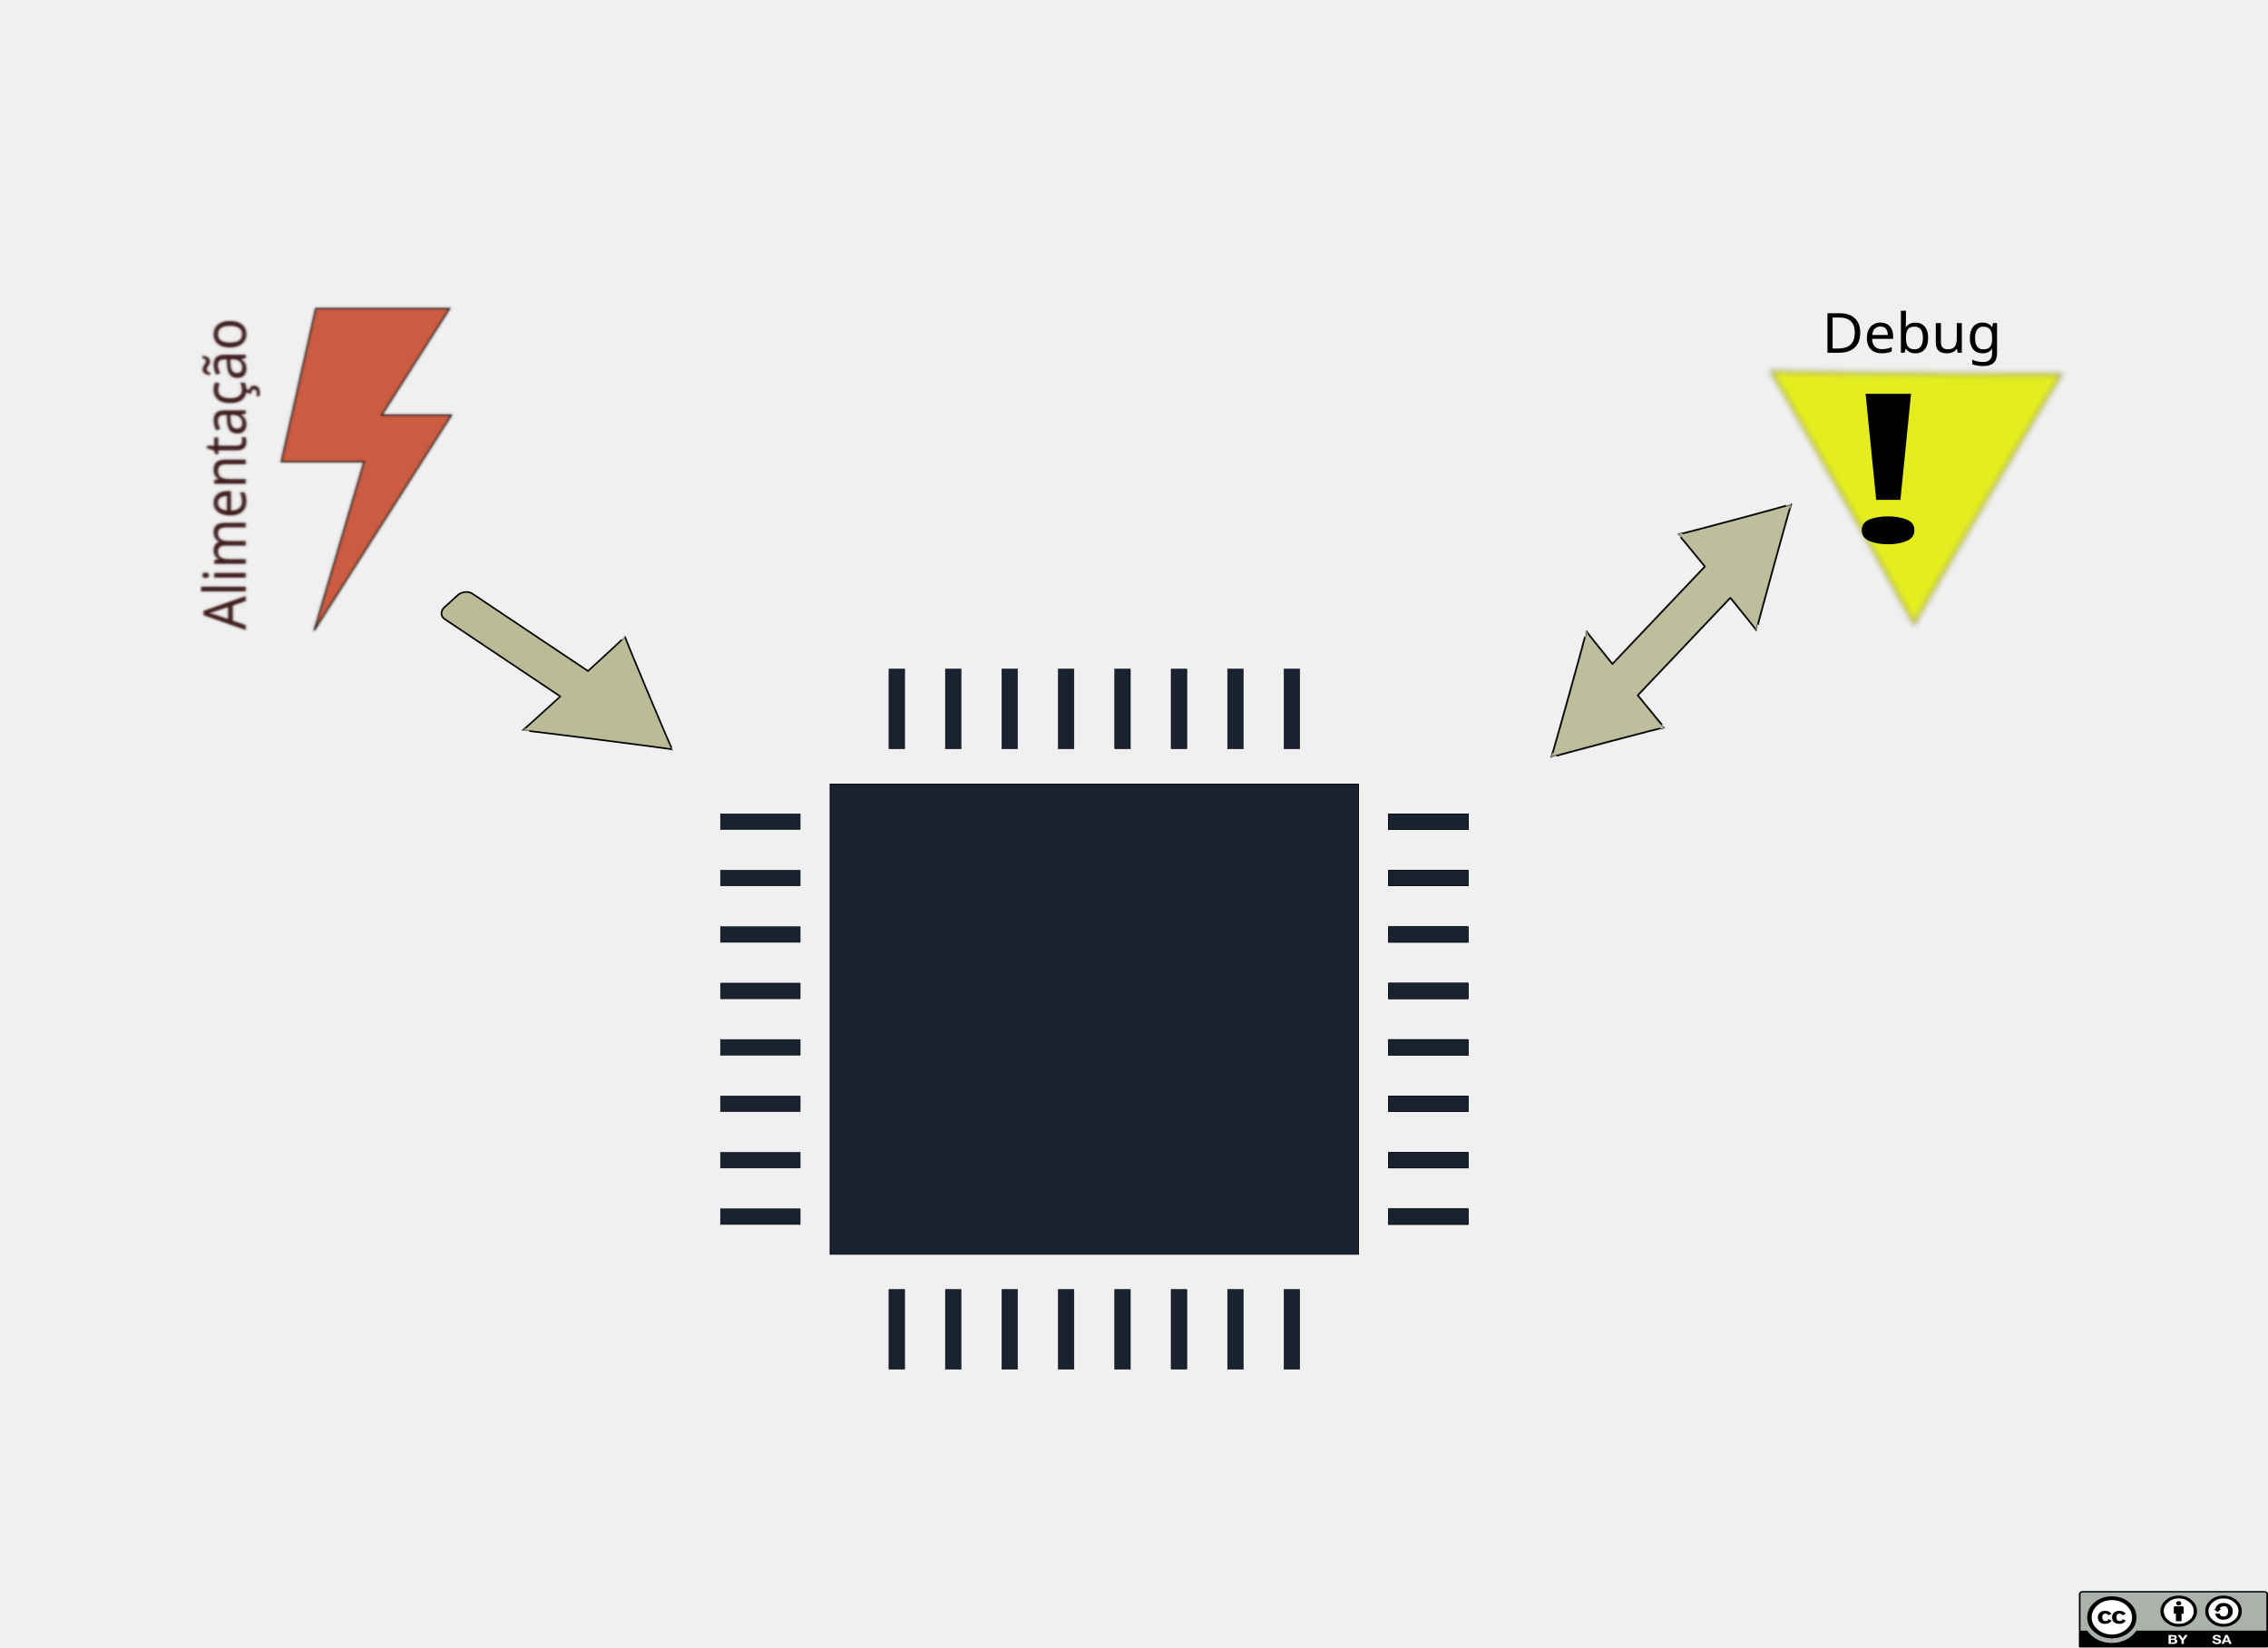
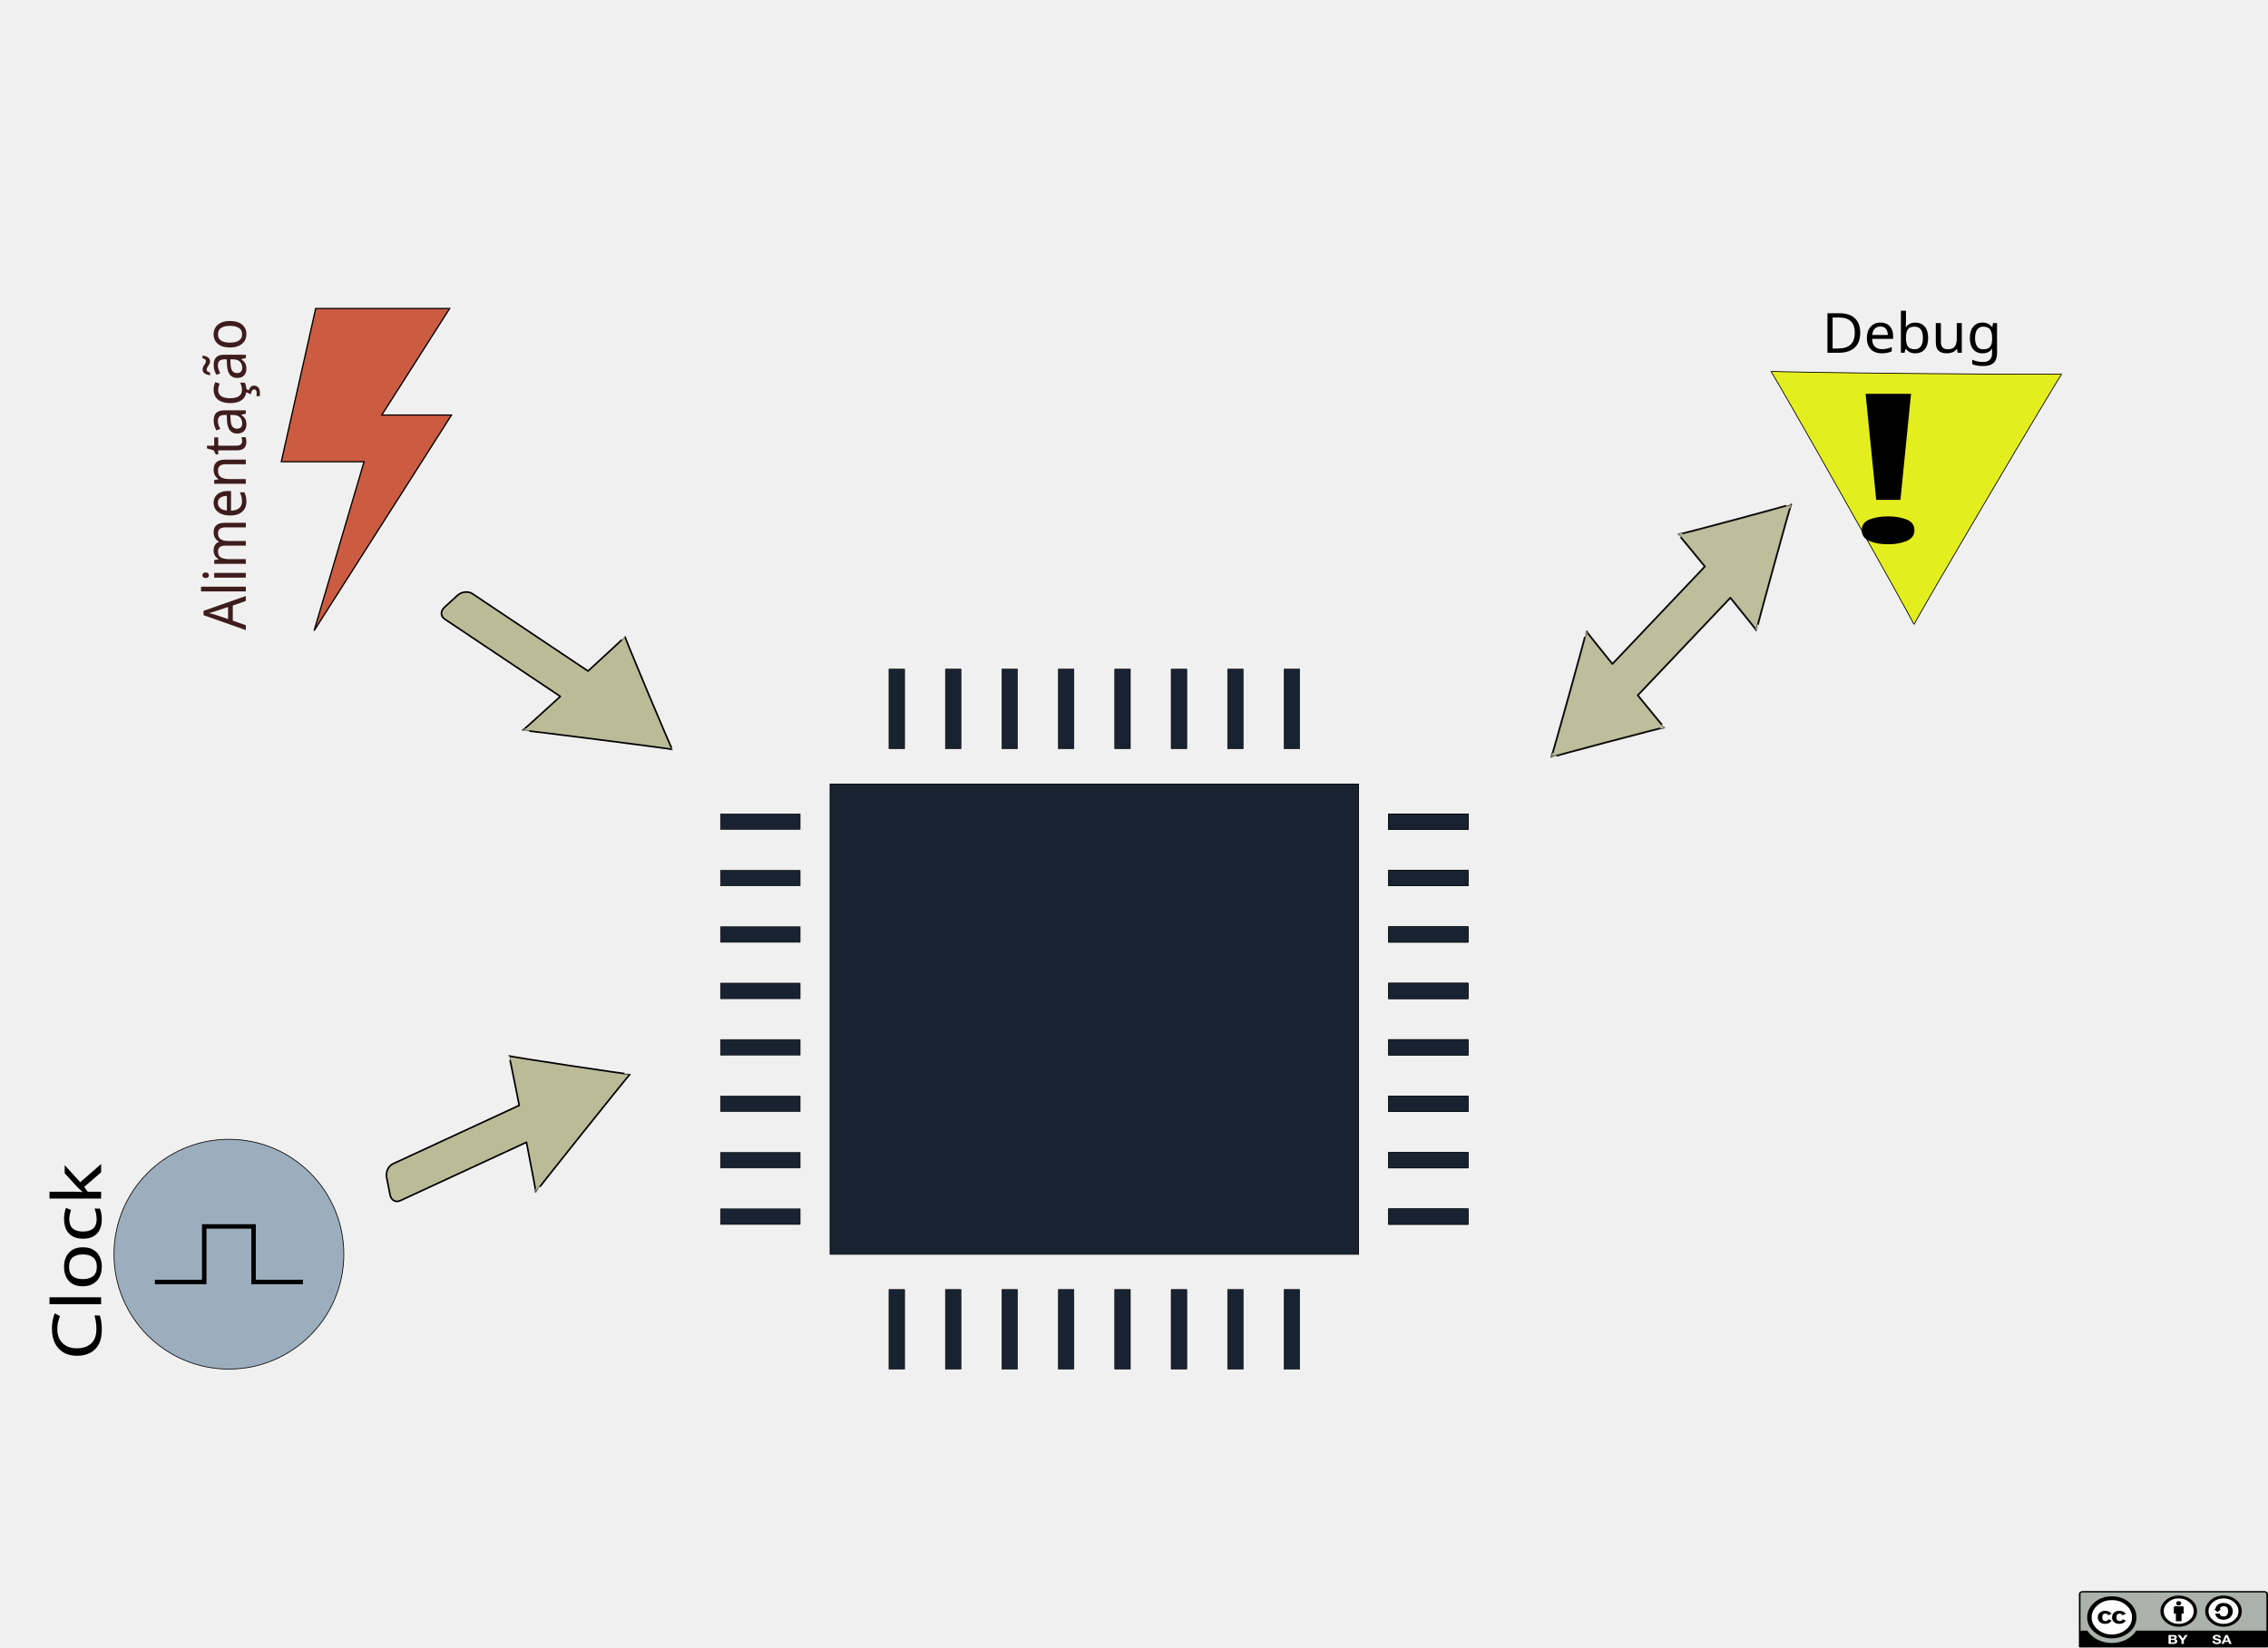
<svg xmlns="http://www.w3.org/2000/svg" xmlns:ns1="http://www.openswatchbook.org/uri/2009/osb" xmlns:xlink="http://www.w3.org/1999/xlink" width="489.356mm" height="355.544mm" viewBox="0 0 1733.939 1259.802" id="svg2" version="1.1">
  <defs id="defs4">
-     <filter style="color-interpolation-filters:sRGB" id="filter5075" x="-0.065" width="1.13" y="-0.01" height="1.02">
-       <feGaussianBlur stdDeviation="1.185" id="feGaussianBlur5077" />
-     </filter>
-     <filter style="color-interpolation-filters:sRGB" id="filter5079" x="-0.022" width="1.044" y="-0.01" height="1.021">
-       <feGaussianBlur stdDeviation="1.185" id="feGaussianBlur5081" />
-     </filter>
-     <filter style="color-interpolation-filters:sRGB" id="filter5098" x="-0.023" width="1.045" y="-0.026" height="1.051">
-       <feGaussianBlur stdDeviation="2.107" id="feGaussianBlur5100" />
-     </filter>
    <linearGradient ns1:paint="solid" id="linearGradient4902">
      <stop id="stop4904" offset="0" style="stop-color:#dd7575;stop-opacity:1;" />
    </linearGradient>
    <linearGradient ns1:paint="solid" id="linearGradient10096">
      <stop id="stop10098" offset="0" style="stop-color:#000000;stop-opacity:1;" />
    </linearGradient>
  </defs>
  <g id="layer1" transform="translate(-449.6846,276.1922)">
    <g id="g5019" transform="translate(204.6718,293.5696)">
      <rect y="29.767" x="879.625" height="359.614" width="404.061" id="rect4136" style="fill:#182231;fill-opacity:1;fill-rule:evenodd;stroke:#000000;stroke-width:0.603;stroke-linecap:round;stroke-linejoin:round;stroke-miterlimit:4;stroke-dasharray:none;stroke-opacity:1" />
      <g transform="translate(0,1.395679)" id="g4971">
        <rect style="fill:#182231;fill-opacity:1;fill-rule:evenodd;stroke:#000000;stroke-width:0.359;stroke-linecap:round;stroke-linejoin:round;stroke-miterlimit:4;stroke-dasharray:none;stroke-opacity:1" id="rect4138" width="60.938" height="11.969" x="1306.536" y="51.172" />
        <use height="100%" width="100%" x="0" y="0" xlink:href="#rect4138" id="use4676" />
        <use height="100%" width="100%" x="0" y="0" xlink:href="#rect4138" transform="translate(0,43.14899)" id="use4678" />
        <use height="100%" width="100%" x="0" y="0" xlink:href="#rect4138" transform="translate(0,86.29798)" id="use4680" />
        <use height="100%" width="100%" x="0" y="0" xlink:href="#rect4138" transform="translate(0,129.447)" id="use4682" />
        <use height="100%" width="100%" x="0" y="0" xlink:href="#rect4138" transform="translate(0,172.5959)" id="use4684" />
        <use height="100%" width="100%" x="0" y="0" xlink:href="#rect4138" transform="translate(0,215.7449)" id="use4686" />
        <use height="100%" width="100%" x="0" y="0" xlink:href="#rect4138" transform="translate(0,258.8939)" id="use4688" />
        <use height="100%" width="100%" x="0" y="0" xlink:href="#rect4138" transform="translate(0,302.0429)" id="use4690" />
        <use height="100%" width="100%" x="0" y="0" xlink:href="#use4676" id="use4804" />
        <use height="100%" width="100%" x="0" y="0" xlink:href="#use4676" transform="translate(0,43.14899)" id="use4806" />
        <use height="100%" width="100%" x="0" y="0" xlink:href="#use4676" transform="translate(0,86.29798)" id="use4808" />
        <use height="100%" width="100%" x="0" y="0" xlink:href="#use4676" transform="translate(0,129.447)" id="use4810" />
        <use height="100%" width="100%" x="0" y="0" xlink:href="#use4676" transform="translate(0,172.5959)" id="use4812" />
        <use height="100%" width="100%" x="0" y="0" xlink:href="#use4676" transform="translate(0,215.7449)" id="use4814" />
        <use height="100%" width="100%" x="0" y="0" xlink:href="#use4676" transform="translate(0,258.8939)" id="use4816" />
        <use height="100%" width="100%" x="0" y="0" xlink:href="#use4676" transform="translate(0,302.0429)" id="use4818" />
      </g>
      <g transform="translate(0,9.780823)" id="g4990">
        <rect y="42.787" x="795.836" height="11.969" width="60.938" id="use4676-8" style="fill:#182231;fill-opacity:1;fill-rule:evenodd;stroke:#000000;stroke-width:0.359;stroke-linecap:round;stroke-linejoin:round;stroke-miterlimit:4;stroke-dasharray:none;stroke-opacity:1" />
        <rect y="85.936" x="795.836" height="11.969" width="60.938" id="use4678-4" style="fill:#182231;fill-opacity:1;fill-rule:evenodd;stroke:#000000;stroke-width:0.359;stroke-linecap:round;stroke-linejoin:round;stroke-miterlimit:4;stroke-dasharray:none;stroke-opacity:1" />
        <rect y="129.085" x="795.836" height="11.969" width="60.938" id="use4680-3" style="fill:#182231;fill-opacity:1;fill-rule:evenodd;stroke:#000000;stroke-width:0.359;stroke-linecap:round;stroke-linejoin:round;stroke-miterlimit:4;stroke-dasharray:none;stroke-opacity:1" />
        <rect y="172.234" x="795.836" height="11.969" width="60.938" id="use4682-0" style="fill:#182231;fill-opacity:1;fill-rule:evenodd;stroke:#000000;stroke-width:0.359;stroke-linecap:round;stroke-linejoin:round;stroke-miterlimit:4;stroke-dasharray:none;stroke-opacity:1" />
        <rect y="215.383" x="795.836" height="11.969" width="60.938" id="use4684-4" style="fill:#182231;fill-opacity:1;fill-rule:evenodd;stroke:#000000;stroke-width:0.359;stroke-linecap:round;stroke-linejoin:round;stroke-miterlimit:4;stroke-dasharray:none;stroke-opacity:1" />
        <rect y="258.532" x="795.836" height="11.969" width="60.938" id="use4686-8" style="fill:#182231;fill-opacity:1;fill-rule:evenodd;stroke:#000000;stroke-width:0.359;stroke-linecap:round;stroke-linejoin:round;stroke-miterlimit:4;stroke-dasharray:none;stroke-opacity:1" />
        <rect y="301.681" x="795.836" height="11.969" width="60.938" id="use4688-2" style="fill:#182231;fill-opacity:1;fill-rule:evenodd;stroke:#000000;stroke-width:0.359;stroke-linecap:round;stroke-linejoin:round;stroke-miterlimit:4;stroke-dasharray:none;stroke-opacity:1" />
        <rect y="344.83" x="795.836" height="11.969" width="60.938" id="use4690-9" style="fill:#182231;fill-opacity:1;fill-rule:evenodd;stroke:#000000;stroke-width:0.359;stroke-linecap:round;stroke-linejoin:round;stroke-miterlimit:4;stroke-dasharray:none;stroke-opacity:1" />
      </g>
      <g transform="translate(0.7918522,0)" id="g4961">
        <use height="100%" width="100%" transform="matrix(0,-1,1,0,881.0698,1273.104)" x="0" y="0" xlink:href="#use4676-8" id="use4804-4" />
        <use height="100%" width="100%" x="0" y="0" xlink:href="#use4676-8" transform="matrix(0,-1,1,0,924.2188,1273.104)" id="use4806-5" />
        <use height="100%" width="100%" x="0" y="0" xlink:href="#use4676-8" transform="matrix(0,-1,1,0,967.3678,1273.104)" id="use4808-1" />
        <use height="100%" width="100%" x="0" y="0" xlink:href="#use4676-8" transform="matrix(0,-1,1,0,1010.517,1273.104)" id="use4810-7" />
        <use height="100%" width="100%" x="0" y="0" xlink:href="#use4676-8" transform="matrix(0,-1,1,0,1053.666,1273.104)" id="use4812-2" />
        <use height="100%" width="100%" x="0" y="0" xlink:href="#use4676-8" transform="matrix(0,-1,1,0,1096.815,1273.104)" id="use4814-3" />
        <use height="100%" width="100%" x="0" y="0" xlink:href="#use4676-8" transform="matrix(0,-1,1,0,1139.964,1273.104)" id="use4816-6" />
        <use height="100%" width="100%" x="0" y="0" xlink:href="#use4676-8" transform="matrix(0,-1,1,0,1183.113,1273.104)" id="use4818-0" />
      </g>
      <g transform="translate(2.502127,0)" id="g4951">
        <use height="100%" width="100%" transform="matrix(0,-1,1,0,879.3596,798.6537)" x="0" y="0" xlink:href="#use4676-8" id="use4804-4-6" />
        <use height="100%" width="100%" x="0" y="0" xlink:href="#use4676-8" transform="matrix(0,-1,1,0,922.5086,798.6537)" id="use4806-5-4" />
        <use height="100%" width="100%" x="0" y="0" xlink:href="#use4676-8" transform="matrix(0,-1,1,0,965.6576,798.6537)" id="use4808-1-8" />
        <use height="100%" width="100%" x="0" y="0" xlink:href="#use4676-8" transform="matrix(0,-1,1,0,1008.807,798.6537)" id="use4810-7-2" />
        <use height="100%" width="100%" x="0" y="0" xlink:href="#use4676-8" transform="matrix(0,-1,1,0,1051.956,798.6537)" id="use4812-2-5" />
        <use height="100%" width="100%" x="0" y="0" xlink:href="#use4676-8" transform="matrix(0,-1,1,0,1095.105,798.6537)" id="use4814-3-4" />
        <use height="100%" width="100%" x="0" y="0" xlink:href="#use4676-8" transform="matrix(0,-1,1,0,1138.254,798.6537)" id="use4816-6-6" />
        <use height="100%" width="100%" x="0" y="0" xlink:href="#use4676-8" transform="matrix(0,-1,1,0,1181.402,798.6537)" id="use4818-0-3" />
      </g>
    </g>
-     <g id="g5083" transform="matrix(0.9955881,0,0,0.9023727,319.1279,123.8695)">
-       <path id="path5069" d="m 373.571,-181.924 102.857,0 -52.125,90.283 53.553,0 -105.524,182.773 38.37,-143.199 -63.56,0 z" style="fill:#cc5c41;fill-opacity:1;fill-rule:evenodd;stroke:#000000;stroke-width:1px;stroke-linecap:butt;stroke-linejoin:miter;stroke-opacity:1;filter:url(#filter5079)" />
-       <text transform="matrix(0,-1,1,0,0,0)" id="text5071" y="319.895" x="-90.604" style="font-style:normal;font-weight:normal;font-size:45.272px;line-height:125%;font-family:Sans;letter-spacing:0px;word-spacing:0px;fill:#3f1c1c;fill-opacity:1;stroke:none;stroke-width:1px;stroke-linecap:butt;stroke-linejoin:miter;stroke-opacity:1;filter:url(#filter5075)" xml:space="preserve">
+     <g id="g4395">
+       <path transform="matrix(0.9955881,0,0,0.9023727,319.1279,123.8695)" id="path5069" d="m 373.571,-181.924 102.857,0 -52.125,90.283 53.553,0 -105.524,182.773 38.37,-143.199 -63.56,0 z" style="fill:#cc5c41;fill-opacity:1;fill-rule:evenodd;stroke:#000000;stroke-width:1px;stroke-linecap:butt;stroke-linejoin:miter;stroke-opacity:1;" />
+       <text transform="matrix(0,-0.9023727,0.9955881,0,319.1279,123.8695)" id="text5071" y="319.895" x="-90.604" style="font-style:normal;font-weight:normal;font-size:45.272px;line-height:125%;font-family:Sans;letter-spacing:0px;word-spacing:0px;fill:#3f1c1c;fill-opacity:1;stroke:none;stroke-width:1px;stroke-linecap:butt;stroke-linejoin:miter;stroke-opacity:1;" xml:space="preserve">
        <tspan y="319.895" x="-90.604" id="tspan5073">Alimentação</tspan>
      </text>
    </g>
    <flowRoot xml:space="preserve" id="flowRoot5106" style="font-style:normal;font-weight:normal;font-size:15px;line-height:125%;font-family:Sans;letter-spacing:0px;word-spacing:0px;fill:#000000;fill-opacity:1;stroke:none;stroke-width:1px;stroke-linecap:butt;stroke-linejoin:miter;stroke-opacity:1" transform="translate(0,-471.2599)">
      <flowRegion id="flowRegion5108">
        <rect id="rect5110" width="70" height="27.857" x="1525.714" y="225.051" />
      </flowRegion>
      <flowPara id="flowPara5112" />
    </flowRoot>
-     <g id="g5118" transform="translate(301.9712,212.5927)">
-       <path d="m 1611.02,-11.033 c 1.192,0.011 -108.977,-194.93 -109.583,-193.903 -0.606,1.027 223.303,3.088 222.716,2.05 -0.587,-1.038 -114.326,191.842 -113.133,191.853 z" id="path5088" style="fill:#e4ee1f;fill-opacity:1;fill-rule:evenodd;stroke:#000000;stroke-width:0.603;stroke-linecap:round;stroke-linejoin:round;stroke-miterlimit:4;stroke-dasharray:none;stroke-opacity:1;filter:url(#filter5098)" />
-       <text transform="scale(1.433679,0.6975063)" id="text5102" y="-107.212" x="1079.516" style="font-style:normal;font-weight:normal;font-size:226.596px;line-height:125%;font-family:Sans;letter-spacing:0px;word-spacing:0px;fill:#000000;fill-opacity:1;stroke:none;stroke-width:1px;stroke-linecap:butt;stroke-linejoin:miter;stroke-opacity:1" xml:space="preserve">
-         <tspan y="-107.212" x="1079.516" id="tspan5104">!</tspan>
+     <g id="g4427">
+       <path d="m 1912.991,201.56 c 1.192,0.011 -108.977,-194.93 -109.583,-193.903 -0.606,1.027 223.303,3.088 222.716,2.05 C 2025.538,8.669 1911.799,201.549 1912.991,201.56 Z" id="path5088" style="fill:#e4ee1f;fill-opacity:1;fill-rule:evenodd;stroke:#000000;stroke-width:0.603;stroke-linecap:round;stroke-linejoin:round;stroke-miterlimit:4;stroke-dasharray:none;stroke-opacity:1;" />
+       <text transform="scale(1.433679,0.6975063)" id="text5102" y="197.578" x="1290.143" style="font-style:normal;font-weight:normal;font-size:226.596px;line-height:125%;font-family:Sans;letter-spacing:0px;word-spacing:0px;fill:#000000;fill-opacity:1;stroke:none;stroke-width:1px;stroke-linecap:butt;stroke-linejoin:miter;stroke-opacity:1" xml:space="preserve">
+         <tspan y="197.578" x="1290.143" id="tspan5104">!</tspan>
      </text>
-       <text transform="scale(1.017483,0.9828174)" id="text5114" y="-222.862" x="1514.131" style="font-style:normal;font-weight:normal;font-size:43.048px;line-height:125%;font-family:Sans;letter-spacing:0px;word-spacing:0px;fill:#000000;fill-opacity:1;stroke:none;stroke-width:1px;stroke-linecap:butt;stroke-linejoin:miter;stroke-opacity:1" xml:space="preserve">
-         <tspan y="-222.862" x="1514.131" id="tspan5116">Debug</tspan>
+       <text transform="scale(1.017483,0.9828174)" id="text5114" y="-6.552" x="1810.914" style="font-style:normal;font-weight:normal;font-size:43.048px;line-height:125%;font-family:Sans;letter-spacing:0px;word-spacing:0px;fill:#000000;fill-opacity:1;stroke:none;stroke-width:1px;stroke-linecap:butt;stroke-linejoin:miter;stroke-opacity:1" xml:space="preserve">
+         <tspan y="-6.552" x="1810.914" id="tspan5116">Debug</tspan>
      </text>
    </g>
    <g transform="matrix(1.642824,0,0,1.391027,2039.055,940.4883)" id="g4803">
      <path style="fill:#aab2ab" d="M 2.499,0.352 85.626,0.5 c 1.161,0 2.198,-0.173 2.198,2.333 l -0.102,27.552 -87.321,0 0,-27.655 c 0,-1.235 0.119,-2.378 2.098,-2.378 z" id="path4789" />
      <path style="fill:#ffffff" d="M 25.316,14.449 C 25.319,20.006 20.845,24.514 15.323,24.518 9.801,24.521 5.322,20.018 5.318,14.461 l 0,-0.012 C 5.315,8.891 9.789,4.383 15.312,4.38 c 5.522,-0.004 10.001,4.5 10.005,10.057 -0.001,0.003 -0.001,0.007 -0.001,0.012 z M 46.464,3.306 c 4.349,0 7.875,3.548 7.875,7.925 0,4.377 -3.526,7.926 -7.875,7.926 -4.35,0 -7.875,-3.548 -7.875,-7.926 -10e-4,-4.377 3.525,-7.925 7.875,-7.925 z m 28.632,7.751 c 0.003,4.314 -3.47,7.814 -7.757,7.818 -4.286,0.003 -7.765,-3.492 -7.769,-7.806 l 0,-0.012 c -0.002,-4.314 3.471,-7.814 7.758,-7.817 4.287,-0.003 7.765,3.492 7.768,7.806 l 0,0.011 z" id="path4791" />
      <path d="m 23.446,6.252 c 2.217,2.232 3.326,4.964 3.326,8.197 0,3.233 -1.089,5.936 -3.269,8.11 -2.313,2.289 -5.046,3.434 -8.2,3.434 -3.116,0 -5.802,-1.135 -8.057,-3.405 C 4.99,20.317 3.863,17.606 3.863,14.45 3.863,11.294 4.99,8.561 7.246,6.252 9.444,4.02 12.13,2.904 15.303,2.904 c 3.212,0 5.926,1.116 8.143,3.348 z M 8.739,7.753 c -1.875,1.905 -2.812,4.138 -2.812,6.698 0,2.561 0.928,4.773 2.783,6.64 1.855,1.867 4.064,2.801 6.627,2.801 2.563,0 4.791,-0.942 6.684,-2.829 1.797,-1.752 2.697,-3.955 2.697,-6.611 0,-2.636 -0.914,-4.874 -2.74,-6.712 -1.826,-1.838 -4.04,-2.757 -6.641,-2.757 -2.601,0 -4.801,0.923 -6.598,2.77 z m 4.933,5.572 c -0.287,-0.628 -0.715,-0.942 -1.287,-0.942 -1.011,0 -1.516,0.685 -1.516,2.054 0,1.37 0.505,2.055 1.516,2.055 0.667,0 1.145,-0.333 1.431,-1.002 l 1.401,0.751 c -0.668,1.194 -1.67,1.792 -3.006,1.792 -1.03,0 -1.856,-0.317 -2.476,-0.954 -0.621,-0.636 -0.931,-1.512 -0.931,-2.629 0,-1.099 0.32,-1.97 0.959,-2.616 0.639,-0.646 1.436,-0.968 2.39,-0.968 1.413,0 2.424,0.56 3.035,1.679 l -1.516,0.78 z m 6.593,0 c -0.287,-0.628 -0.707,-0.942 -1.261,-0.942 -1.031,0 -1.547,0.685 -1.547,2.054 0,1.37 0.516,2.055 1.547,2.055 0.669,0 1.137,-0.333 1.404,-1.002 l 1.433,0.751 c -0.667,1.194 -1.667,1.792 -3.001,1.792 -1.029,0 -1.853,-0.317 -2.473,-0.954 -0.619,-0.636 -0.928,-1.512 -0.928,-2.629 0,-1.099 0.314,-1.97 0.943,-2.616 0.628,-0.646 1.428,-0.968 2.4,-0.968 1.41,0 2.42,0.56 3.029,1.679 l -1.546,0.78 z M 86.353,0 1.647,0 C 0.739,0 0,0.744 0,1.658 L 0,30.625 C 0,30.832 0.167,31 0.372,31 l 87.256,0 C 87.833,31 88,30.832 88,30.625 L 88,1.658 C 88,0.744 87.261,0 86.353,0 Z m -84.706,0.749 84.705,0 c 0.498,0 0.903,0.408 0.903,0.909 l 0,20.109 -60.541,0 c -2.219,4.038 -6.494,6.779 -11.401,6.779 -4.908,0 -9.183,-2.738 -11.4,-6.779 l -3.169,0 0,-20.109 c 0,-0.501 0.405,-0.909 0.903,-0.909 z M 67.277,2.5 c -2.355,0 -4.349,0.827 -5.98,2.481 -1.675,1.712 -2.512,3.737 -2.512,6.077 0,2.34 0.837,4.351 2.512,6.034 1.674,1.683 3.668,2.524 5.98,2.524 2.342,0 4.371,-0.849 6.089,-2.546 1.616,-1.611 2.427,-3.616 2.427,-6.012 0,-2.396 -0.824,-4.422 -2.471,-6.077 C 71.677,3.327 69.662,2.5 67.277,2.5 Z m 0.022,1.54 c 1.93,0 3.569,0.685 4.918,2.054 1.361,1.355 2.043,3.01 2.043,4.964 0,1.968 -0.666,3.602 -2.001,4.9 -1.405,1.397 -3.058,2.096 -4.96,2.096 -1.901,0 -3.541,-0.691 -4.917,-2.074 -1.376,-1.384 -2.064,-3.024 -2.064,-4.921 0,-1.897 0.695,-3.552 2.086,-4.964 1.332,-1.371 2.965,-2.055 4.895,-2.055 z m -3.791,5.809 c 0.34,-2.153 1.846,-3.304 3.733,-3.304 2.716,0 4.369,1.982 4.369,4.626 0,2.58 -1.76,4.584 -4.411,4.584 -1.824,0 -3.457,-1.13 -3.755,-3.347 l 2.143,0 c 0.063,1.151 0.806,1.556 1.866,1.556 1.209,0 1.994,-1.13 1.994,-2.857 0,-1.812 -0.679,-2.771 -1.951,-2.771 -0.934,0 -1.739,0.341 -1.909,1.513 L 66.21,9.846 64.523,11.543 62.837,9.846 63.508,9.849 Z M 48.743,8.938 c 0,-0.306 -0.246,-0.553 -0.55,-0.553 l -3.478,0 c -0.303,0 -0.55,0.247 -0.55,0.553 l 0,3.5 0.971,0 0,4.145 2.636,0 0,-4.145 0.971,0 0,-3.5 z M 46.455,5.53 c 0.656,0 1.189,0.536 1.189,1.197 0,0.661 -0.533,1.197 -1.189,1.197 -0.657,0 -1.189,-0.536 -1.189,-1.197 0,-0.661 0.532,-1.197 1.189,-1.197 z M 46.443,2.5 c -2.355,0 -4.349,0.827 -5.981,2.481 -1.675,1.711 -2.512,3.737 -2.512,6.076 0,2.339 0.837,4.351 2.512,6.034 1.674,1.683 3.668,2.524 5.981,2.524 2.342,0 4.371,-0.849 6.088,-2.547 1.619,-1.611 2.428,-3.615 2.428,-6.012 0,-2.397 -0.823,-4.421 -2.47,-6.076 C 50.844,3.326 48.828,2.5 46.443,2.5 Z m 0.022,1.539 c 1.93,0 3.569,0.685 4.917,2.054 1.363,1.355 2.044,3.01 2.044,4.963 0,1.968 -0.666,3.602 -2.001,4.9 -1.405,1.398 -3.058,2.096 -4.96,2.096 -1.901,0 -3.541,-0.691 -4.917,-2.075 -1.377,-1.383 -2.065,-3.023 -2.065,-4.921 0,-1.896 0.695,-3.551 2.086,-4.963 1.334,-1.369 2.966,-2.054 4.896,-2.054 z" id="path4793" />
      <path style="fill:#ffffff" d="m 69.277,24.171 1.816,4.888 -1.109,0 -0.367,-1.089 -1.816,0 -0.381,1.089 -1.074,0 1.836,-4.888 1.095,0 z m 0.062,2.997 -0.612,-1.793 -0.014,0 -0.633,1.793 1.259,0 z M 63.26,27.85 c 0.059,0.115 0.137,0.207 0.234,0.277 0.098,0.071 0.211,0.124 0.342,0.158 0.133,0.034 0.268,0.051 0.408,0.051 0.095,0 0.197,-0.008 0.306,-0.023 0.109,-0.015 0.21,-0.047 0.306,-0.093 0.094,-0.046 0.174,-0.108 0.236,-0.188 0.064,-0.08 0.096,-0.181 0.096,-0.305 0,-0.132 -0.042,-0.238 -0.126,-0.321 -0.083,-0.083 -0.194,-0.15 -0.329,-0.206 -0.136,-0.055 -0.29,-0.102 -0.461,-0.143 -0.173,-0.042 -0.348,-0.088 -0.523,-0.138 -0.182,-0.046 -0.358,-0.102 -0.531,-0.167 -0.171,-0.066 -0.325,-0.152 -0.461,-0.258 -0.137,-0.104 -0.246,-0.235 -0.33,-0.393 -0.083,-0.158 -0.125,-0.349 -0.125,-0.572 0,-0.252 0.053,-0.469 0.16,-0.654 0.105,-0.184 0.246,-0.338 0.418,-0.462 0.172,-0.123 0.366,-0.214 0.584,-0.274 0.217,-0.059 0.436,-0.088 0.652,-0.088 0.254,0 0.497,0.028 0.73,0.086 0.232,0.057 0.44,0.149 0.621,0.277 0.182,0.127 0.326,0.291 0.432,0.49 0.107,0.198 0.16,0.439 0.16,0.723 l -1.036,0 c -0.009,-0.146 -0.04,-0.268 -0.091,-0.363 -0.053,-0.096 -0.121,-0.172 -0.207,-0.227 -0.086,-0.055 -0.184,-0.094 -0.295,-0.115 -0.11,-0.023 -0.23,-0.035 -0.361,-0.035 -0.086,0 -0.172,0.01 -0.258,0.027 -0.086,0.019 -0.163,0.051 -0.232,0.096 -0.07,0.047 -0.129,0.104 -0.174,0.172 -0.045,0.068 -0.067,0.155 -0.067,0.26 0,0.096 0.019,0.174 0.054,0.232 0.037,0.061 0.109,0.115 0.215,0.165 0.106,0.05 0.254,0.101 0.441,0.151 0.188,0.049 0.434,0.113 0.736,0.191 0.092,0.018 0.217,0.051 0.377,0.1 0.161,0.047 0.32,0.123 0.479,0.229 0.159,0.105 0.296,0.246 0.412,0.422 0.115,0.176 0.173,0.4 0.173,0.674 0,0.225 -0.044,0.432 -0.13,0.623 -0.086,0.192 -0.214,0.357 -0.384,0.496 -0.171,0.141 -0.381,0.248 -0.632,0.326 -0.252,0.078 -0.544,0.116 -0.874,0.116 -0.268,0 -0.527,-0.033 -0.779,-0.1 -0.251,-0.065 -0.474,-0.171 -0.667,-0.312 -0.192,-0.143 -0.346,-0.323 -0.459,-0.543 -0.113,-0.219 -0.168,-0.479 -0.163,-0.78 l 1.036,0 c -0.001,0.165 0.028,0.304 0.087,0.418 z m -17.287,-3.679 1.198,0 1.138,1.931 1.13,-1.931 1.19,0 -1.803,3.012 0,1.876 -1.07,0 0,-1.903 -1.783,-2.985 z m -1.975,0 c 0.231,0 0.442,0.021 0.633,0.062 0.191,0.041 0.354,0.108 0.491,0.201 0.136,0.094 0.241,0.219 0.316,0.373 0.075,0.155 0.112,0.348 0.112,0.575 0,0.247 -0.055,0.451 -0.167,0.616 -0.11,0.164 -0.276,0.298 -0.493,0.402 0.3,0.088 0.523,0.239 0.672,0.456 0.148,0.218 0.223,0.479 0.223,0.784 0,0.246 -0.049,0.46 -0.144,0.641 -0.095,0.18 -0.224,0.327 -0.386,0.441 -0.161,0.114 -0.346,0.199 -0.552,0.254 -0.207,0.055 -0.419,0.082 -0.638,0.082 l -2.358,0 0,-4.888 2.291,0 0,10e-4 z m -0.137,1.976 c 0.191,0 0.347,-0.046 0.47,-0.136 0.123,-0.092 0.185,-0.239 0.185,-0.444 0,-0.114 -0.021,-0.208 -0.062,-0.28 -0.041,-0.072 -0.095,-0.129 -0.164,-0.17 -0.069,-0.041 -0.146,-0.07 -0.235,-0.086 -0.089,-0.016 -0.181,-0.023 -0.276,-0.023 l -1,0 0,1.14 1.082,0 z m 0.062,2.075 c 0.105,0 0.205,-0.01 0.3,-0.03 0.095,-0.021 0.18,-0.055 0.252,-0.104 0.073,-0.047 0.13,-0.112 0.174,-0.194 0.044,-0.082 0.065,-0.187 0.065,-0.315 0,-0.25 -0.071,-0.43 -0.212,-0.536 -0.141,-0.107 -0.328,-0.161 -0.559,-0.161 l -1.166,0 0,1.341 1.146,0 z" id="path4795" />
    </g>
    <path style="fill:#babc98;fill-opacity:1;fill-rule:evenodd;stroke:#000000;stroke-width:1.25;stroke-linecap:round;stroke-linejoin:round;stroke-miterlimit:4;stroke-dasharray:none;stroke-opacity:1" d="m 789.452,188.238 c -3.09,2.83 -3.01,6.828 0.181,8.964 l 88.287,59.081 c 0.047,0.031 0.1,0.05 0.148,0.08 -15.191,13.863 -28.746,26.155 -28.824,25.969 -0.194,-0.462 114.9,14.191 114.481,14.575 -0.419,0.384 -36.819,-86.341 -36.206,-86.263 0.246,0.031 -13.152,12.425 -28.279,26.329 -0.045,-0.032 -0.077,-0.071 -0.123,-0.102 l -88.287,-59.081 c -3.192,-2.136 -8.249,-1.575 -11.339,1.255 l -10.038,9.194 z" id="path6351" />
    <path style="opacity:0.95;fill:#babc98;fill-opacity:1;fill-rule:evenodd;stroke:#000000;stroke-width:1.367;stroke-linecap:round;stroke-linejoin:round;stroke-miterlimit:4;stroke-dasharray:none;stroke-opacity:1" d="m 1819.13,109.323 c 0.32,0.393 -86.532,23.673 -86.39,23.156 0.054,-0.197 9.536,11.307 20.369,24.545 l -70.713,74.502 c -10.743,-13.334 -20.077,-24.992 -19.901,-25.039 0.463,-0.122 -26.514,96.888 -26.833,96.494 -0.319,-0.394 86.589,-23.372 86.445,-22.856 -0.055,0.197 -9.501,-11.343 -20.299,-24.619 l 70.777,-74.57 c 10.779,13.296 20.142,24.924 19.965,24.971 -0.462,0.124 26.259,-96.977 26.579,-96.583 z" id="path6356" />
+     <path id="use4254" d="m 18.887,1230.28 -80,0 0,0" style="fill:none;fill-rule:evenodd;stroke:#000000;stroke-width:1px;stroke-linecap:butt;stroke-linejoin:miter;stroke-opacity:1" />
+     <path style="fill:#babc98;fill-opacity:1;fill-rule:evenodd;stroke:#000000;stroke-width:1.25;stroke-linecap:round;stroke-linejoin:round;stroke-miterlimit:4;stroke-dasharray:none;stroke-opacity:1" d="m 747.884,637.477 c 0.808,4.111 4.263,6.125 7.748,4.512 l 96.405,-44.624 c 0.051,-0.024 0.095,-0.06 0.145,-0.085 3.928,20.187 7.366,38.16 7.167,38.13 -0.495,-0.075 71.932,-90.715 72.041,-90.157 0.11,0.558 -92.887,-13.512 -92.501,-13.994 0.155,-0.194 3.762,17.698 7.759,37.851 -0.051,0.022 -0.1,0.029 -0.151,0.052 l -96.405,44.624 c -3.485,1.613 -5.639,6.223 -4.831,10.335 l 2.624,13.357 z" id="path6351-2" />
+     <g id="g4438">
+       <g id="g4380">
+         <circle style="opacity:0.95;fill:#98abbc;fill-opacity:1;fill-rule:evenodd;stroke:#000000;stroke-width:0.603;stroke-linecap:round;stroke-linejoin:round;stroke-miterlimit:4;stroke-dasharray:none;stroke-opacity:1" id="path4221" cx="624.685" cy="682.896" r="87.857" />
+         <path id="use4252-9-2-8" style="fill:none;fill-rule:evenodd;stroke:#000000;stroke-width:3.419;stroke-linecap:butt;stroke-linejoin:miter;stroke-opacity:1;stroke-miterlimit:4;stroke-dasharray:none" d="m 568.106,704.132 37.719,0 0,0 0,-42.472 37.719,0 0,0 0,42.472 37.719,0 0,0" />
+       </g>
+       <text transform="matrix(0,-1.076234,0.9291662,0,0,0)" id="text4434" y="567.16" x="-710.109" style="font-style:normal;font-weight:normal;font-size:55.875px;line-height:125%;font-family:Sans;letter-spacing:0px;word-spacing:0px;fill:#000000;fill-opacity:1;stroke:none;stroke-width:1px;stroke-linecap:butt;stroke-linejoin:miter;stroke-opacity:1" xml:space="preserve">
+         <tspan y="567.16" x="-710.109" id="tspan4436">Clock</tspan>
+       </text>
+     </g>
  </g>
</svg>
